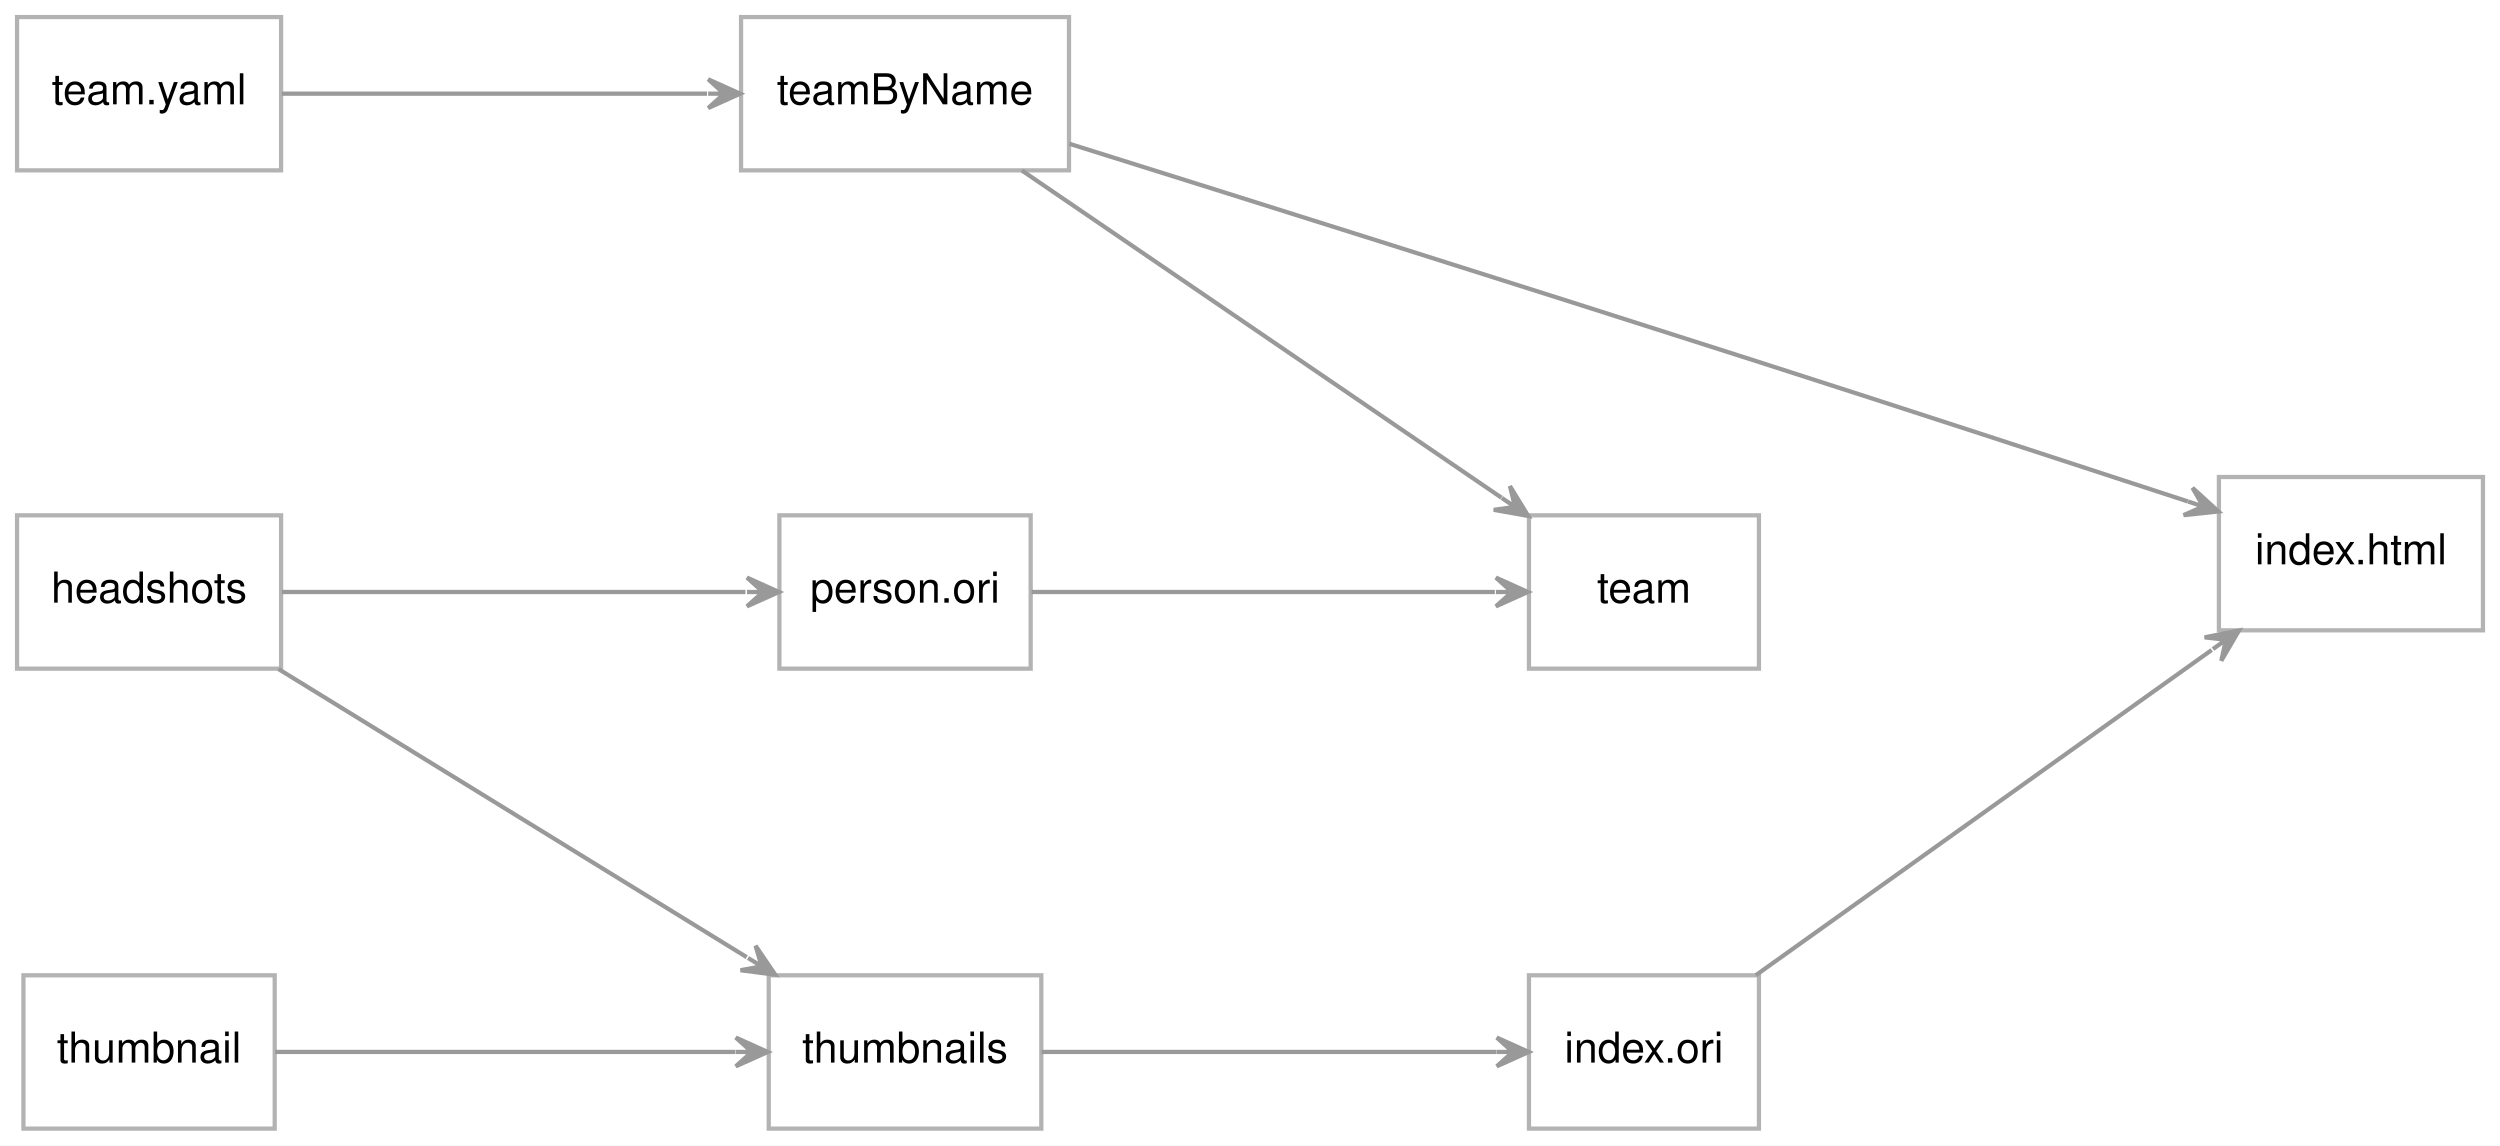
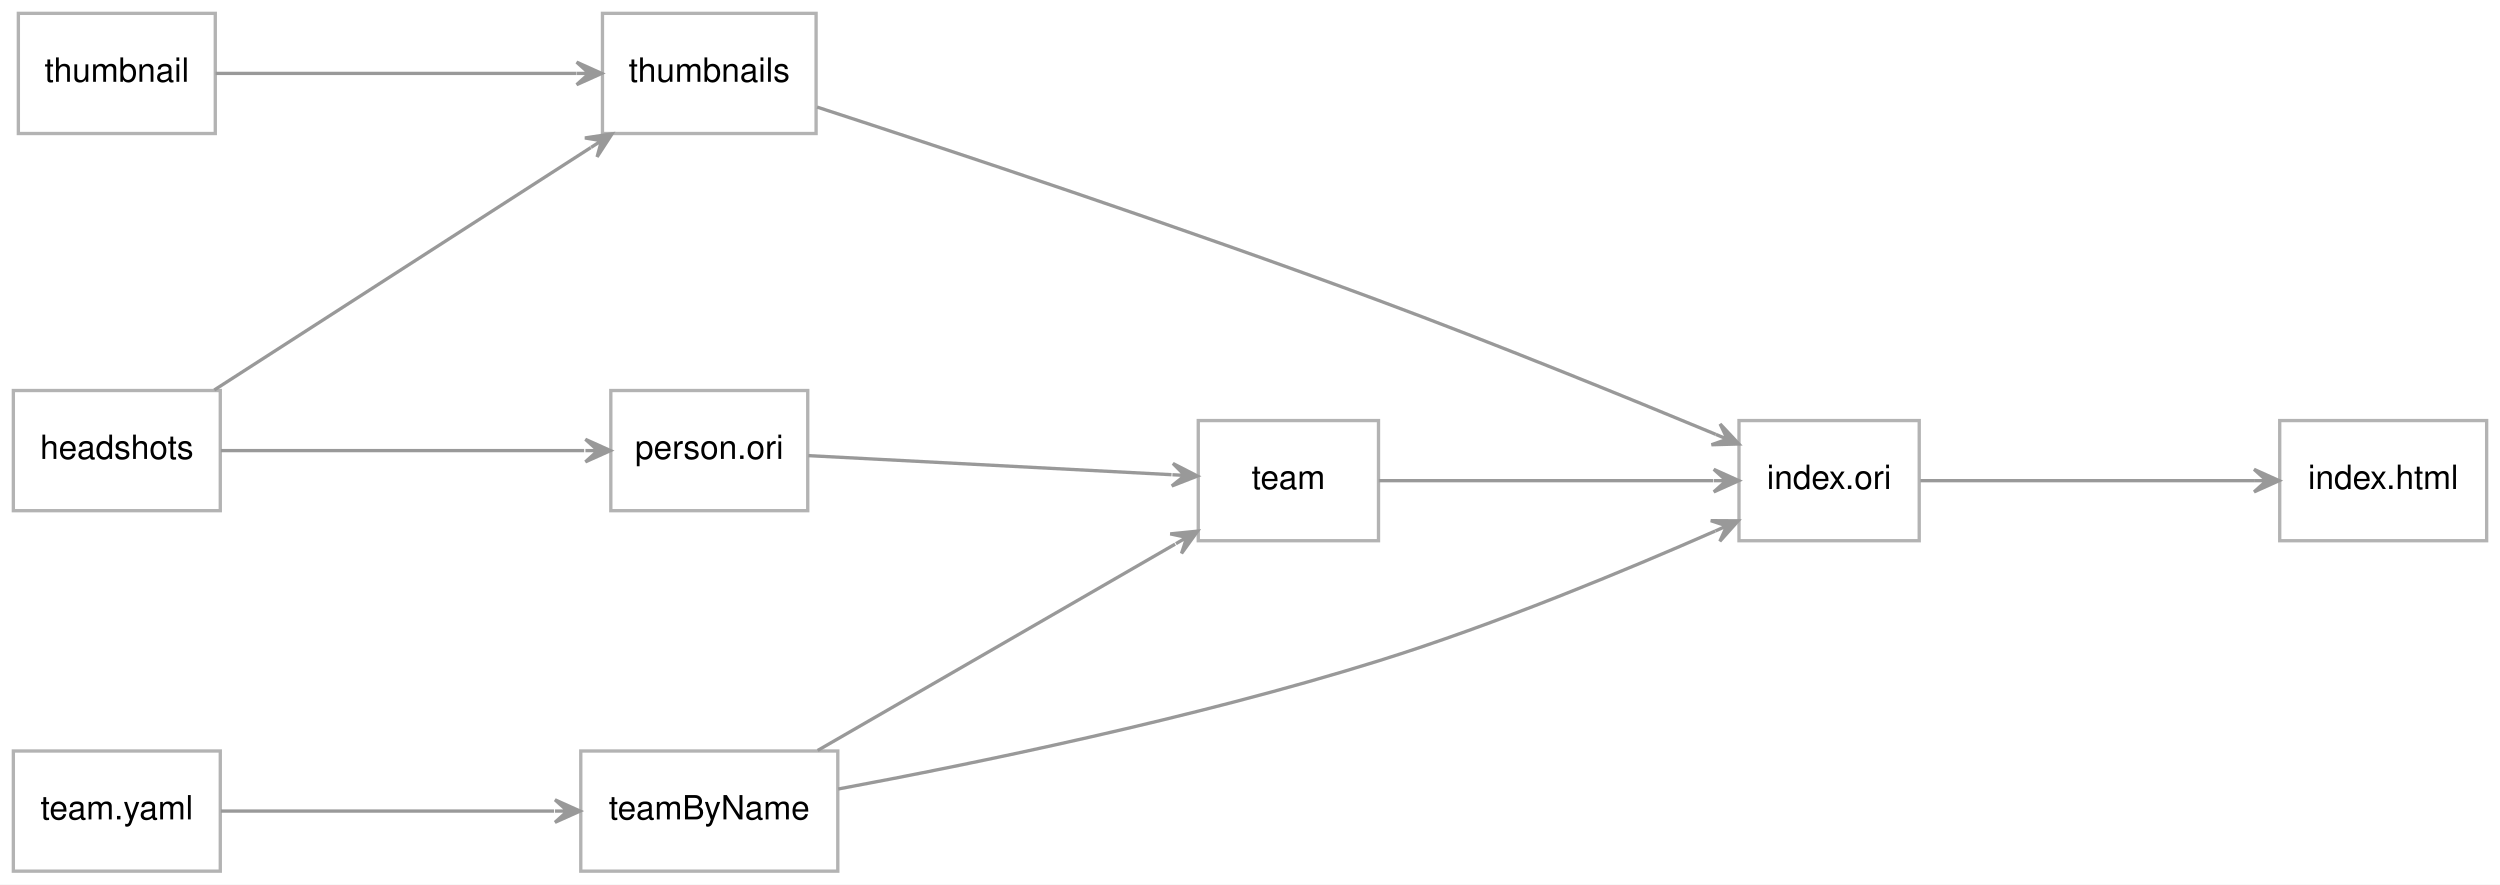
- <svg xmlns="http://www.w3.org/2000/svg" xmlns:xlink="http://www.w3.org/1999/xlink" width="587pt" height="269pt" viewBox="0.00 0.00 587.00 269.00">
-   <g id="graph0" class="graph" transform="scale(1 1) rotate(0) translate(4 265)">
-     <polygon fill="white" stroke="transparent" points="-4,4 -4,-265 583,-265 583,4 -4,4" />
+ <svg xmlns="http://www.w3.org/2000/svg" xmlns:xlink="http://www.w3.org/1999/xlink" width="749pt" height="265pt" viewBox="0.00 0.00 749.00 265.00">
+   <g id="graph0" class="graph" transform="scale(1 1) rotate(0) translate(4 261)">
+     <polygon fill="white" stroke="transparent" points="-4,4 -4,-261 745,-261 745,4 -4,4" />
    <g id="node1" class="node">
      <g id="a_node1">
        <a xlink:href="../headshots" xlink:title="headshots">
          <polygon fill="white" stroke="#b3b3b3" points="62,-144 0,-144 0,-108 62,-108 62,-144" />
          <text text-anchor="middle" x="31" y="-123.5" font-family="Helvetica,sans-Serif" font-size="10.00">headshots</text>
        </a>
      </g>
    </g>
    <g id="node4" class="node">
      <g id="a_node4">
        <a xlink:href="../person.ori" xlink:title="person.ori">
          <polygon fill="white" stroke="#b3b3b3" points="238,-144 179,-144 179,-108 238,-108 238,-144" />
          <text text-anchor="middle" x="208.5" y="-123.5" font-family="Helvetica,sans-Serif" font-size="10.00">person.ori</text>
        </a>
      </g>
    </g>
    <g id="edge1" class="edge">
      <path fill="none" stroke="#999999" d="M62.17,-126C92.35,-126 138.79,-126 171.02,-126" />
      <polygon fill="#999999" stroke="#999999" points="178.89,-126 171.39,-129.38 175.14,-126 171.39,-126 171.39,-126 171.39,-126 175.14,-126 171.39,-122.63 178.89,-126 178.89,-126" />
    </g>
    <g id="node9" class="node">
      <g id="a_node9">
        <a xlink:href="../thumbnails" xlink:title="thumbnails">
-           <polygon fill="white" stroke="#b3b3b3" points="240.5,-36 176.5,-36 176.5,0 240.5,0 240.5,-36" />
-           <text text-anchor="middle" x="208.5" y="-15.5" font-family="Helvetica,sans-Serif" font-size="10.00">thumbnails</text>
+           <polygon fill="white" stroke="#b3b3b3" points="240.5,-257 176.5,-257 176.5,-221 240.5,-221 240.5,-257" />
+           <text text-anchor="middle" x="208.5" y="-236.5" font-family="Helvetica,sans-Serif" font-size="10.00">thumbnails</text>
        </a>
      </g>
    </g>
    <g id="edge2" class="edge">
-       <path fill="none" stroke="#999999" d="M61.37,-107.92C91.62,-89.31 138.8,-60.28 171.32,-40.26" />
-       <polygon fill="#999999" stroke="#999999" points="178.03,-36.14 173.41,-42.94 174.84,-38.1 171.64,-40.07 171.64,-40.07 171.64,-40.07 174.84,-38.1 169.87,-37.19 178.03,-36.14 178.03,-36.14" />
+       <path fill="none" stroke="#999999" d="M60.2,-144.16C90.9,-163.92 140.02,-195.55 173,-216.79" />
+       <polygon fill="#999999" stroke="#999999" points="179.37,-220.89 171.24,-219.67 176.22,-218.86 173.07,-216.83 173.07,-216.83 173.07,-216.83 176.22,-218.86 174.89,-213.99 179.37,-220.89 179.37,-220.89" />
    </g>
    <g id="node2" class="node">
      <g id="a_node2">
        <a xlink:href="../index.html" xlink:title="index.html">
-           <polygon fill="white" stroke="#b3b3b3" points="579,-153 517,-153 517,-117 579,-117 579,-153" />
-           <text text-anchor="middle" x="548" y="-132.5" font-family="Helvetica,sans-Serif" font-size="10.00">index.html</text>
+           <polygon fill="white" stroke="#b3b3b3" points="741,-135 679,-135 679,-99 741,-99 741,-135" />
+           <text text-anchor="middle" x="710" y="-114.5" font-family="Helvetica,sans-Serif" font-size="10.00">index.html</text>
        </a>
      </g>
    </g>
    <g id="node3" class="node">
      <g id="a_node3">
        <a xlink:href="../index.ori" xlink:title="index.ori">
-           <polygon fill="white" stroke="#b3b3b3" points="409,-36 355,-36 355,0 409,0 409,-36" />
-           <text text-anchor="middle" x="382" y="-15.5" font-family="Helvetica,sans-Serif" font-size="10.00">index.ori</text>
+           <polygon fill="white" stroke="#b3b3b3" points="571,-135 517,-135 517,-99 571,-99 571,-135" />
+           <text text-anchor="middle" x="544" y="-114.5" font-family="Helvetica,sans-Serif" font-size="10.00">index.ori</text>
        </a>
      </g>
    </g>
    <g id="edge3" class="edge">
-       <path fill="none" stroke="#999999" d="M408.27,-36.02C437.04,-56.55 484.09,-90.12 515.3,-112.38" />
-       <polygon fill="#999999" stroke="#999999" points="521.71,-116.95 513.64,-115.35 518.65,-114.78 515.6,-112.6 515.6,-112.6 515.6,-112.6 518.65,-114.78 517.56,-109.85 521.71,-116.95 521.71,-116.95" />
+       <path fill="none" stroke="#999999" d="M571.35,-117C598.39,-117 640.73,-117 671.31,-117" />
+       <polygon fill="#999999" stroke="#999999" points="678.82,-117 671.32,-120.38 675.07,-117 671.32,-117 671.32,-117 671.32,-117 675.07,-117 671.32,-113.63 678.82,-117 678.82,-117" />
    </g>
    <g id="node5" class="node">
      <g id="a_node5">
        <a xlink:href="../team" xlink:title="team">
-           <polygon fill="white" stroke="#b3b3b3" points="409,-144 355,-144 355,-108 409,-108 409,-144" />
-           <text text-anchor="middle" x="382" y="-123.5" font-family="Helvetica,sans-Serif" font-size="10.00">team</text>
+           <polygon fill="white" stroke="#b3b3b3" points="409,-135 355,-135 355,-99 409,-99 409,-135" />
+           <text text-anchor="middle" x="382" y="-114.5" font-family="Helvetica,sans-Serif" font-size="10.00">team</text>
        </a>
      </g>
    </g>
    <g id="edge4" class="edge">
-       <path fill="none" stroke="#999999" d="M238.21,-126C268.18,-126 315.18,-126 346.99,-126" />
-       <polygon fill="#999999" stroke="#999999" points="354.74,-126 347.24,-129.38 350.99,-126 347.24,-126 347.24,-126 347.24,-126 350.99,-126 347.24,-122.63 354.74,-126 354.74,-126" />
+       <path fill="none" stroke="#999999" d="M238.21,-124.49C268.18,-122.92 315.18,-120.45 346.99,-118.78" />
+       <polygon fill="#999999" stroke="#999999" points="354.74,-118.38 347.42,-122.14 350.99,-118.57 347.25,-118.77 347.25,-118.77 347.25,-118.77 350.99,-118.57 347.07,-115.4 354.74,-118.38 354.74,-118.38" />
+     </g>
+     <g id="edge5" class="edge">
+       <path fill="none" stroke="#999999" d="M409.06,-117C436.38,-117 479.39,-117 509.27,-117" />
+       <polygon fill="#999999" stroke="#999999" points="516.95,-117 509.45,-120.38 513.2,-117 509.45,-117 509.45,-117 509.45,-117 513.2,-117 509.45,-113.63 516.95,-117 516.95,-117" />
    </g>
    <g id="node6" class="node">
      <g id="a_node6">
        <a xlink:href="../team.yaml" xlink:title="team.yaml">
-           <polygon fill="white" stroke="#b3b3b3" points="62,-261 0,-261 0,-225 62,-225 62,-261" />
-           <text text-anchor="middle" x="31" y="-240.5" font-family="Helvetica,sans-Serif" font-size="10.00">team.yaml</text>
+           <polygon fill="white" stroke="#b3b3b3" points="62,-36 0,-36 0,0 62,0 62,-36" />
+           <text text-anchor="middle" x="31" y="-15.5" font-family="Helvetica,sans-Serif" font-size="10.00">team.yaml</text>
        </a>
      </g>
    </g>
    <g id="node7" class="node">
      <g id="a_node7">
        <a xlink:href="../teamByName" xlink:title="teamByName">
-           <polygon fill="white" stroke="#b3b3b3" points="247,-261 170,-261 170,-225 247,-225 247,-261" />
-           <text text-anchor="middle" x="208.5" y="-240.5" font-family="Helvetica,sans-Serif" font-size="10.00">teamByName</text>
+           <polygon fill="white" stroke="#b3b3b3" points="247,-36 170,-36 170,0 247,0 247,-36" />
+           <text text-anchor="middle" x="208.5" y="-15.5" font-family="Helvetica,sans-Serif" font-size="10.00">teamByName</text>
        </a>
      </g>
    </g>
-     <g id="edge5" class="edge">
-       <path fill="none" stroke="#999999" d="M62.17,-243C89.64,-243 130.58,-243 162.01,-243" />
-       <polygon fill="#999999" stroke="#999999" points="169.78,-243 162.28,-246.38 166.03,-243 162.28,-243 162.28,-243 162.28,-243 166.03,-243 162.28,-239.63 169.78,-243 169.78,-243" />
-     </g>
    <g id="edge6" class="edge">
-       <path fill="none" stroke="#999999" d="M247.04,-231.26C287.16,-218.69 352.63,-198.09 409,-180 443.14,-169.04 481.96,-156.36 509.71,-147.26" />
-       <polygon fill="#999999" stroke="#999999" points="516.88,-144.91 510.8,-150.46 513.31,-146.08 509.75,-147.25 509.75,-147.25 509.75,-147.25 513.31,-146.08 508.7,-144.04 516.88,-144.91 516.88,-144.91" />
+       <path fill="none" stroke="#999999" d="M62.17,-18C89.64,-18 130.58,-18 162.01,-18" />
+       <polygon fill="#999999" stroke="#999999" points="169.78,-18 162.28,-21.38 166.03,-18 162.28,-18 162.28,-18 162.28,-18 166.03,-18 162.28,-14.63 169.78,-18 169.78,-18" />
    </g>
    <g id="edge7" class="edge">
-       <path fill="none" stroke="#999999" d="M235.92,-224.98C266.22,-204.3 315.91,-170.4 348.54,-148.14" />
-       <polygon fill="#999999" stroke="#999999" points="354.83,-143.85 350.54,-150.87 351.73,-145.97 348.63,-148.08 348.63,-148.08 348.63,-148.08 351.73,-145.97 346.73,-145.29 354.83,-143.85 354.83,-143.85" />
+       <path fill="none" stroke="#999999" d="M247.11,-24.61C287.58,-32.15 353.58,-45.71 409,-63 444.17,-73.97 483.09,-90.13 509.88,-101.91" />
+       <polygon fill="#999999" stroke="#999999" points="516.76,-104.96 508.54,-105.01 513.33,-103.44 509.91,-101.92 509.91,-101.92 509.91,-101.92 513.33,-103.44 511.27,-98.83 516.76,-104.96 516.76,-104.96" />
+     </g>
+     <g id="edge8" class="edge">
+       <path fill="none" stroke="#999999" d="M240.96,-36.16C271.34,-53.7 317.18,-80.16 348.06,-97.98" />
+       <polygon fill="#999999" stroke="#999999" points="354.8,-101.87 346.61,-101.05 351.55,-100 348.3,-98.12 348.3,-98.12 348.3,-98.12 351.55,-100 349.99,-95.2 354.8,-101.87 354.8,-101.87" />
    </g>
    <g id="node8" class="node">
      <g id="a_node8">
        <a xlink:href="../thumbnail" xlink:title="thumbnail">
-           <polygon fill="white" stroke="#b3b3b3" points="60.5,-36 1.5,-36 1.5,0 60.5,0 60.5,-36" />
-           <text text-anchor="middle" x="31" y="-15.5" font-family="Helvetica,sans-Serif" font-size="10.00">thumbnail</text>
+           <polygon fill="white" stroke="#b3b3b3" points="60.5,-257 1.5,-257 1.5,-221 60.5,-221 60.5,-257" />
+           <text text-anchor="middle" x="31" y="-236.5" font-family="Helvetica,sans-Serif" font-size="10.00">thumbnail</text>
        </a>
      </g>
    </g>
-     <g id="edge8" class="edge">
-       <path fill="none" stroke="#999999" d="M60.59,-18C89.99,-18 135.98,-18 168.67,-18" />
-       <polygon fill="#999999" stroke="#999999" points="176.26,-18 168.76,-21.38 172.51,-18 168.76,-18 168.76,-18 168.76,-18 172.51,-18 168.76,-14.63 176.26,-18 176.26,-18" />
+     <g id="edge9" class="edge">
+       <path fill="none" stroke="#999999" d="M60.59,-239C89.99,-239 135.98,-239 168.67,-239" />
+       <polygon fill="#999999" stroke="#999999" points="176.26,-239 168.76,-242.38 172.51,-239 168.76,-239 168.76,-239 168.76,-239 172.51,-239 168.76,-235.63 176.26,-239 176.26,-239" />
    </g>
-     <g id="edge9" class="edge">
-       <path fill="none" stroke="#999999" d="M240.56,-18C270.72,-18 316.39,-18 347.39,-18" />
-       <polygon fill="#999999" stroke="#999999" points="354.94,-18 347.44,-21.38 351.19,-18 347.44,-18 347.44,-18 347.44,-18 351.19,-18 347.44,-14.63 354.94,-18 354.94,-18" />
+     <g id="edge10" class="edge">
+       <path fill="none" stroke="#999999" d="M240.79,-228.92C280.23,-216.08 350,-192.92 409,-171 443.75,-158.09 483.04,-142.09 510.04,-130.87" />
+       <polygon fill="#999999" stroke="#999999" points="516.97,-127.98 511.35,-133.98 513.51,-129.42 510.05,-130.86 510.05,-130.86 510.05,-130.86 513.51,-129.42 508.75,-127.75 516.97,-127.98 516.97,-127.98" />
    </g>
  </g>
</svg>
